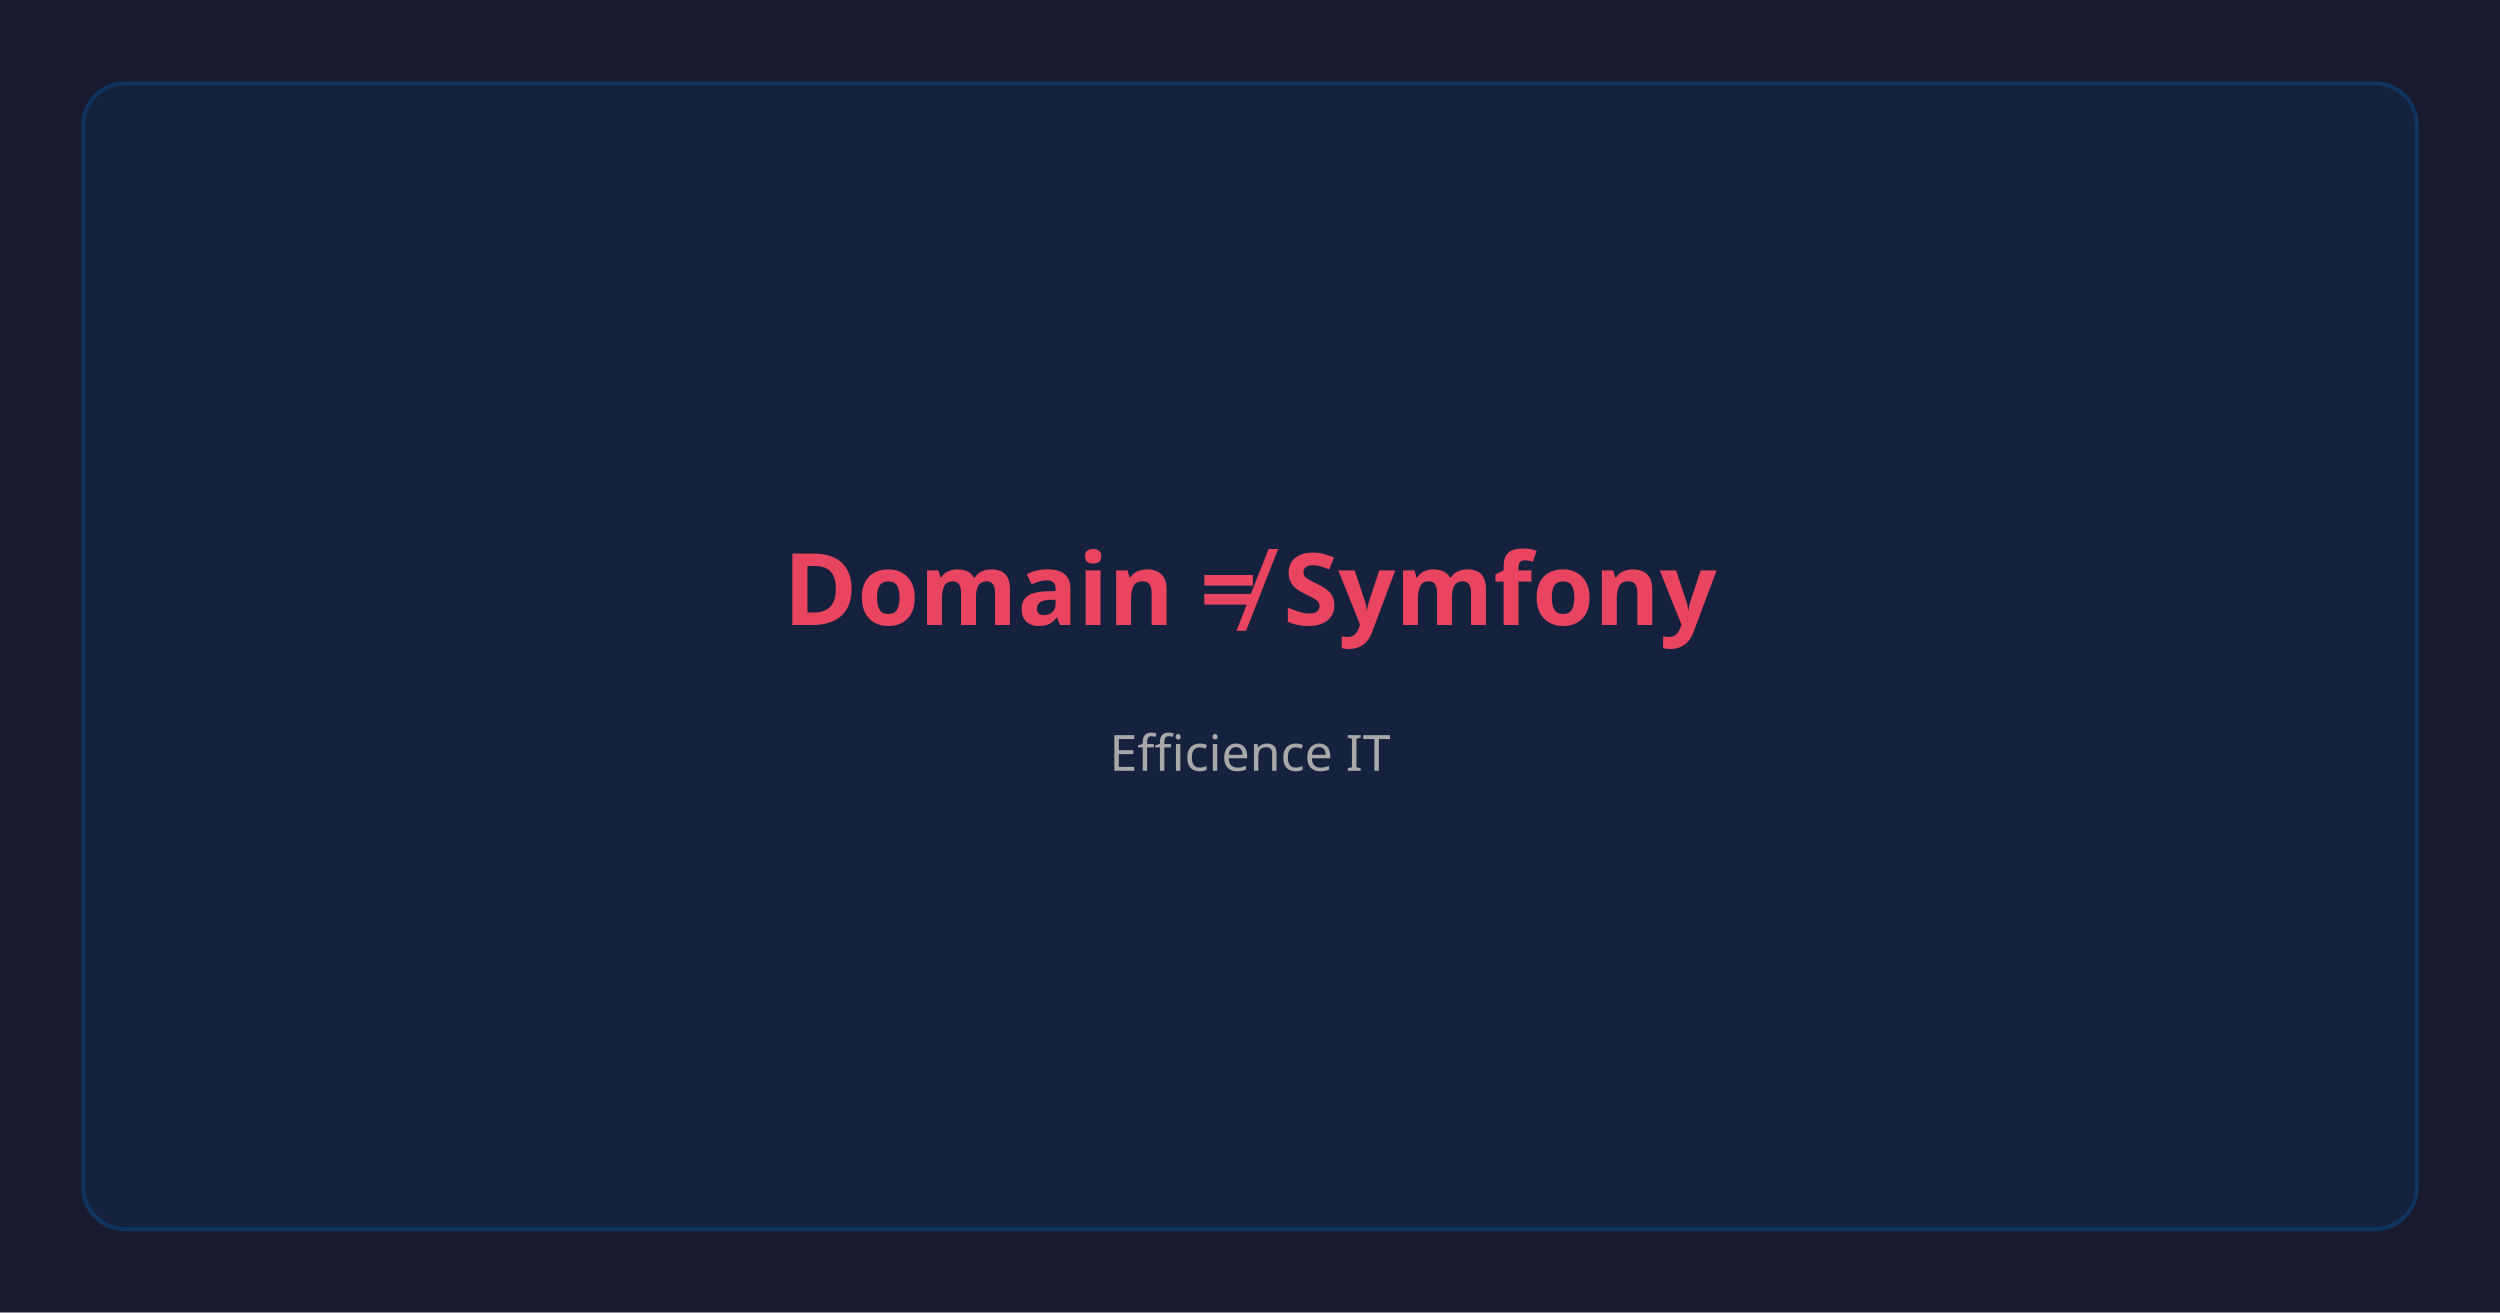
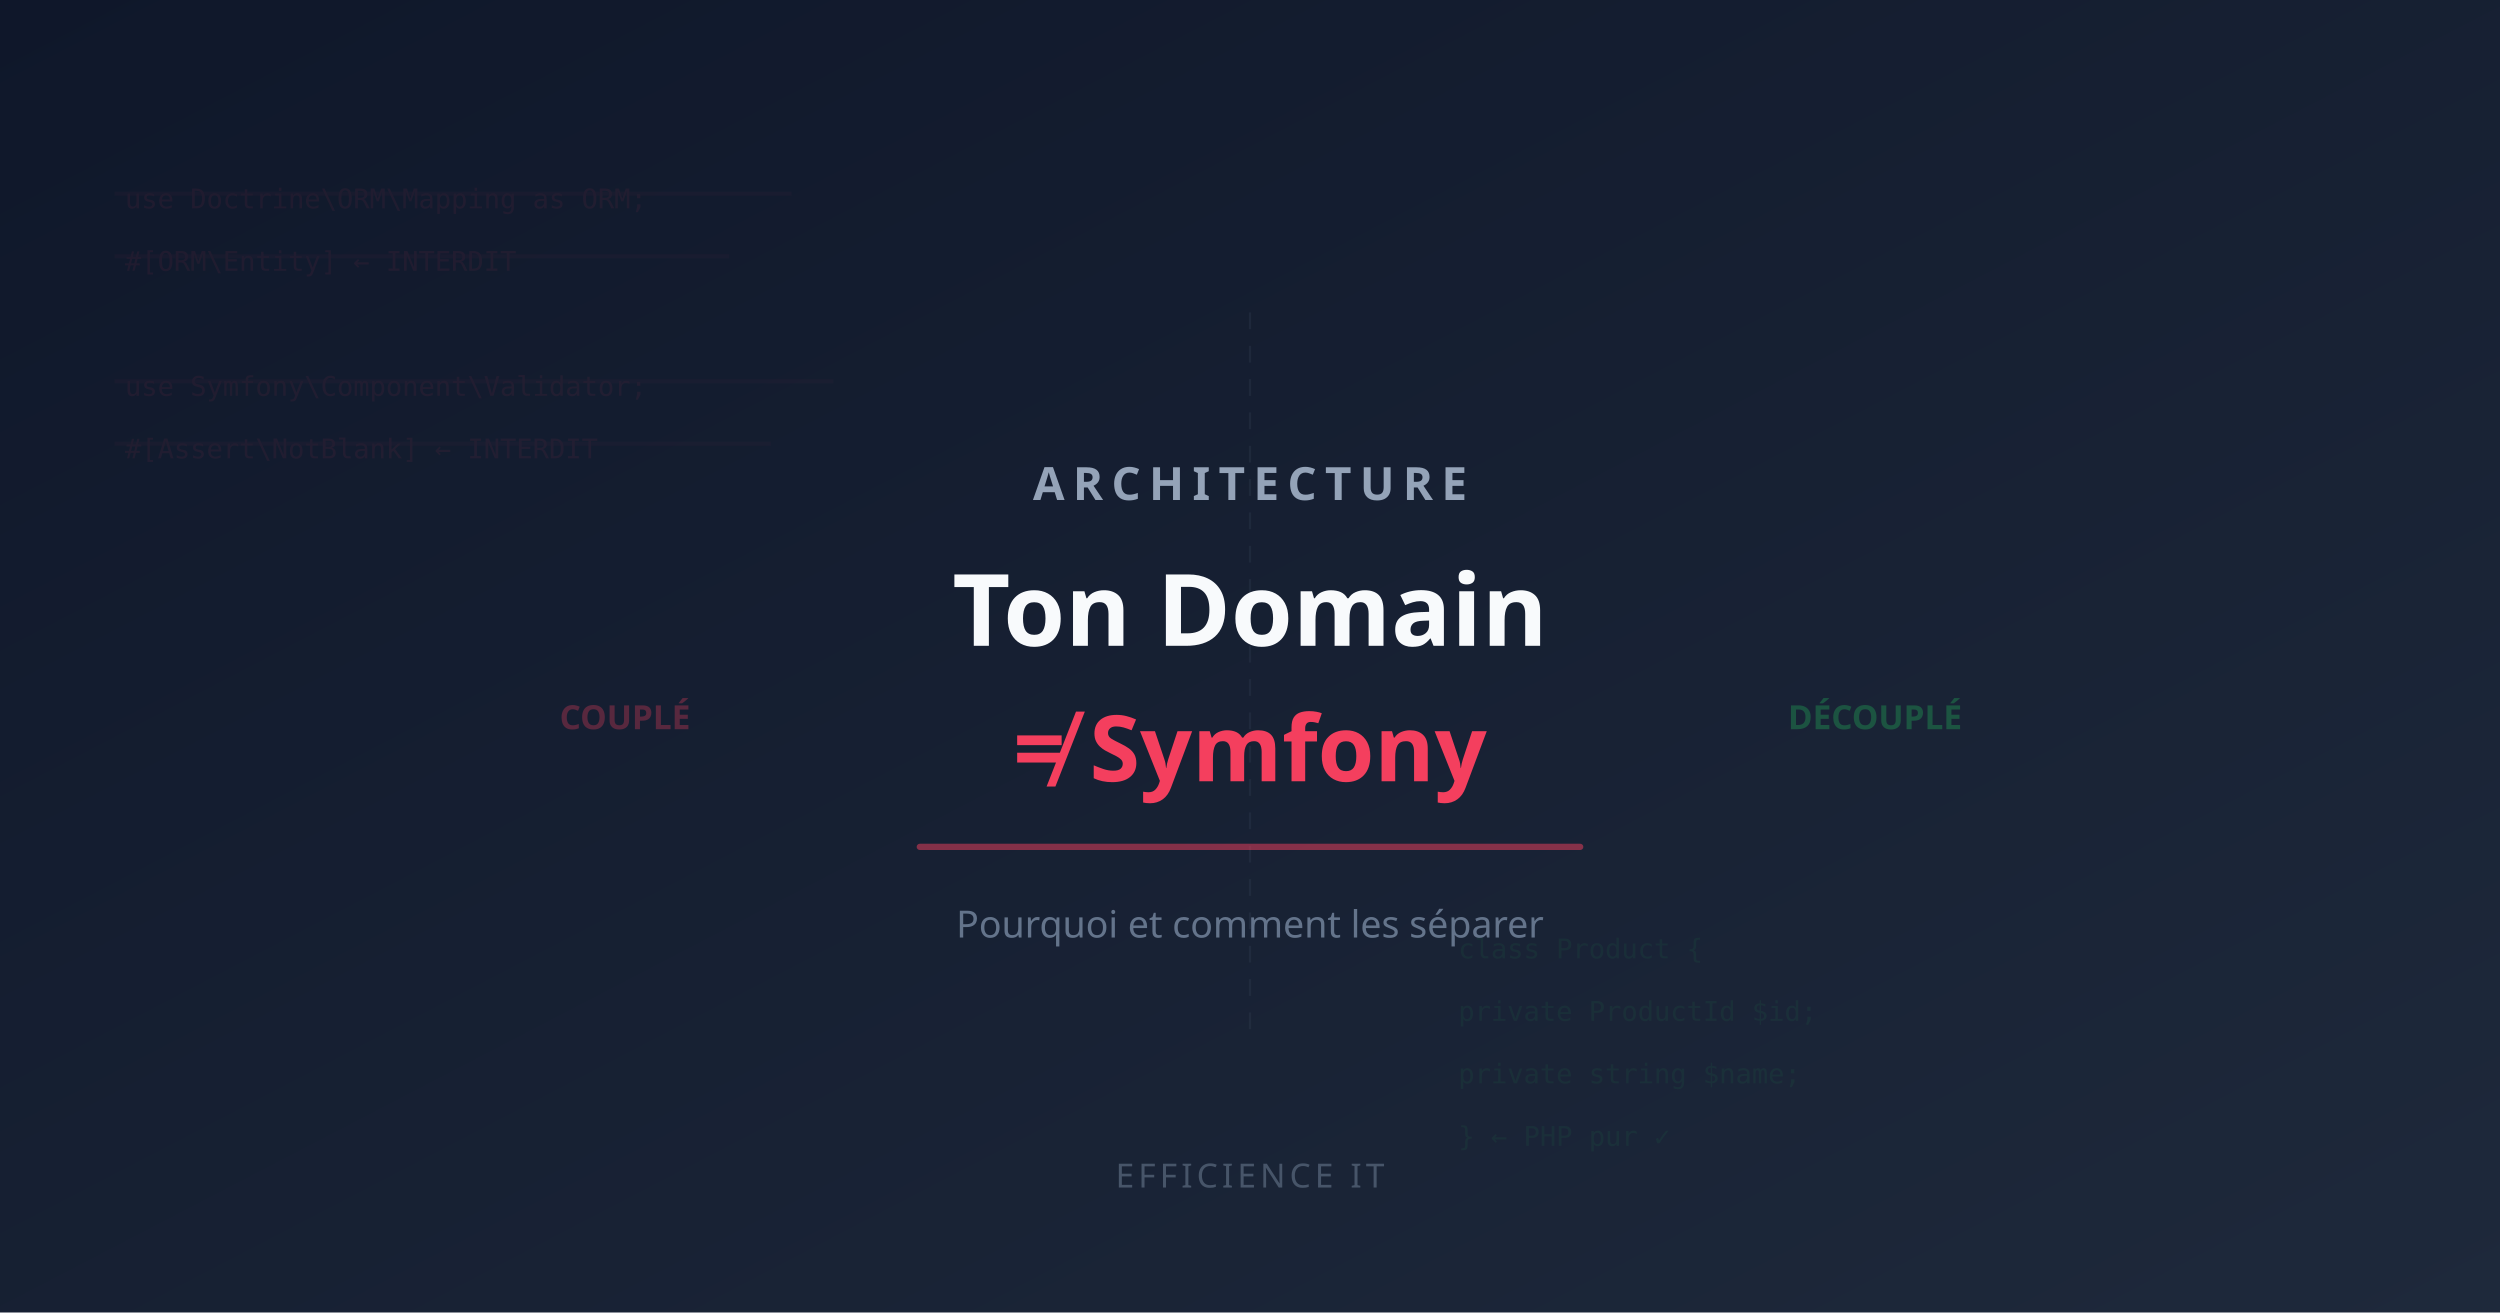
<svg xmlns="http://www.w3.org/2000/svg" width="1200" height="630" viewBox="0 0 1200 630">
-   <rect width="1200" height="630" fill="#1a1a2e" />
-   <rect x="40" y="40" width="1120" height="550" rx="20" fill="#16213e" stroke="#0f3460" stroke-width="2" />
-   <text x="600" y="300" text-anchor="middle" font-family="system-ui,sans-serif" font-size="48" font-weight="bold" fill="#e94560">Domain ≠ Symfony</text>
-   <text x="600" y="370" text-anchor="middle" font-family="system-ui,sans-serif" font-size="24" fill="#a8a8a8">Efficience IT</text>
+   <defs>
+     <linearGradient id="bg" x1="0%" y1="0%" x2="100%" y2="100%">
+       <stop offset="0%" stop-color="#0f172a" />
+       <stop offset="100%" stop-color="#1e293b" />
+     </linearGradient>
+   </defs>
+   <rect width="1200" height="630" fill="url(#bg)" />
+   <g opacity="0.07">
+     <text x="60" y="100" font-family="monospace" font-size="13" fill="#f43f5e">use Doctrine\ORM\Mapping as ORM;</text>
+     <text x="60" y="130" font-family="monospace" font-size="13" fill="#f43f5e">#[ORM\Entity]  ← INTERDIT</text>
+     <text x="60" y="190" font-family="monospace" font-size="13" fill="#f43f5e">use Symfony\Component\Validator;</text>
+     <text x="60" y="220" font-family="monospace" font-size="13" fill="#f43f5e">#[Assert\NotBlank]  ← INTERDIT</text>
+     <line x1="55" y1="93" x2="380" y2="93" stroke="#f43f5e" stroke-width="2" opacity="0.4" />
+     <line x1="55" y1="123" x2="350" y2="123" stroke="#f43f5e" stroke-width="2" opacity="0.4" />
+     <line x1="55" y1="183" x2="400" y2="183" stroke="#f43f5e" stroke-width="2" opacity="0.4" />
+     <line x1="55" y1="213" x2="370" y2="213" stroke="#f43f5e" stroke-width="2" opacity="0.4" />
+   </g>
+   <g opacity="0.07">
+     <text x="700" y="460" font-family="monospace" font-size="13" fill="#22c55e">class Product {</text>
+     <text x="700" y="490" font-family="monospace" font-size="13" fill="#22c55e">  private ProductId $id;</text>
+     <text x="700" y="520" font-family="monospace" font-size="13" fill="#22c55e">  private string $name;</text>
+     <text x="700" y="550" font-family="monospace" font-size="13" fill="#22c55e">}  ← PHP pur ✓</text>
+   </g>
+   <line x1="600" y1="150" x2="600" y2="500" stroke="#334155" stroke-width="1" stroke-dasharray="8,8" opacity="0.3" />
+   <text x="300" y="350" text-anchor="middle" font-family="system-ui,sans-serif" font-size="16" fill="#f43f5e" opacity="0.3" font-weight="600">COUPLÉ</text>
+   <text x="900" y="350" text-anchor="middle" font-family="system-ui,sans-serif" font-size="16" fill="#22c55e" opacity="0.3" font-weight="600">DÉCOUPLÉ</text>
+   <text x="600" y="240" text-anchor="middle" font-family="system-ui,sans-serif" font-size="22" font-weight="600" fill="#94a3b8" letter-spacing="4">ARCHITECTURE</text>
+   <text x="600" y="310" text-anchor="middle" font-family="system-ui,sans-serif" font-size="48" font-weight="800" fill="#f8fafc">Ton Domain</text>
+   <text x="600" y="375" text-anchor="middle" font-family="system-ui,sans-serif" font-size="44" font-weight="800" fill="#f43f5e">≠ Symfony</text>
+   <rect x="440" y="405" width="320" height="3" rx="1.5" fill="#f43f5e" opacity="0.5" />
+   <text x="600" y="450" text-anchor="middle" font-family="system-ui,sans-serif" font-size="18" fill="#64748b">Pourquoi et comment les séparer</text>
+   <text x="600" y="570" text-anchor="middle" font-family="system-ui,sans-serif" font-size="16" fill="#475569" letter-spacing="2">EFFICIENCE IT</text>
</svg>
